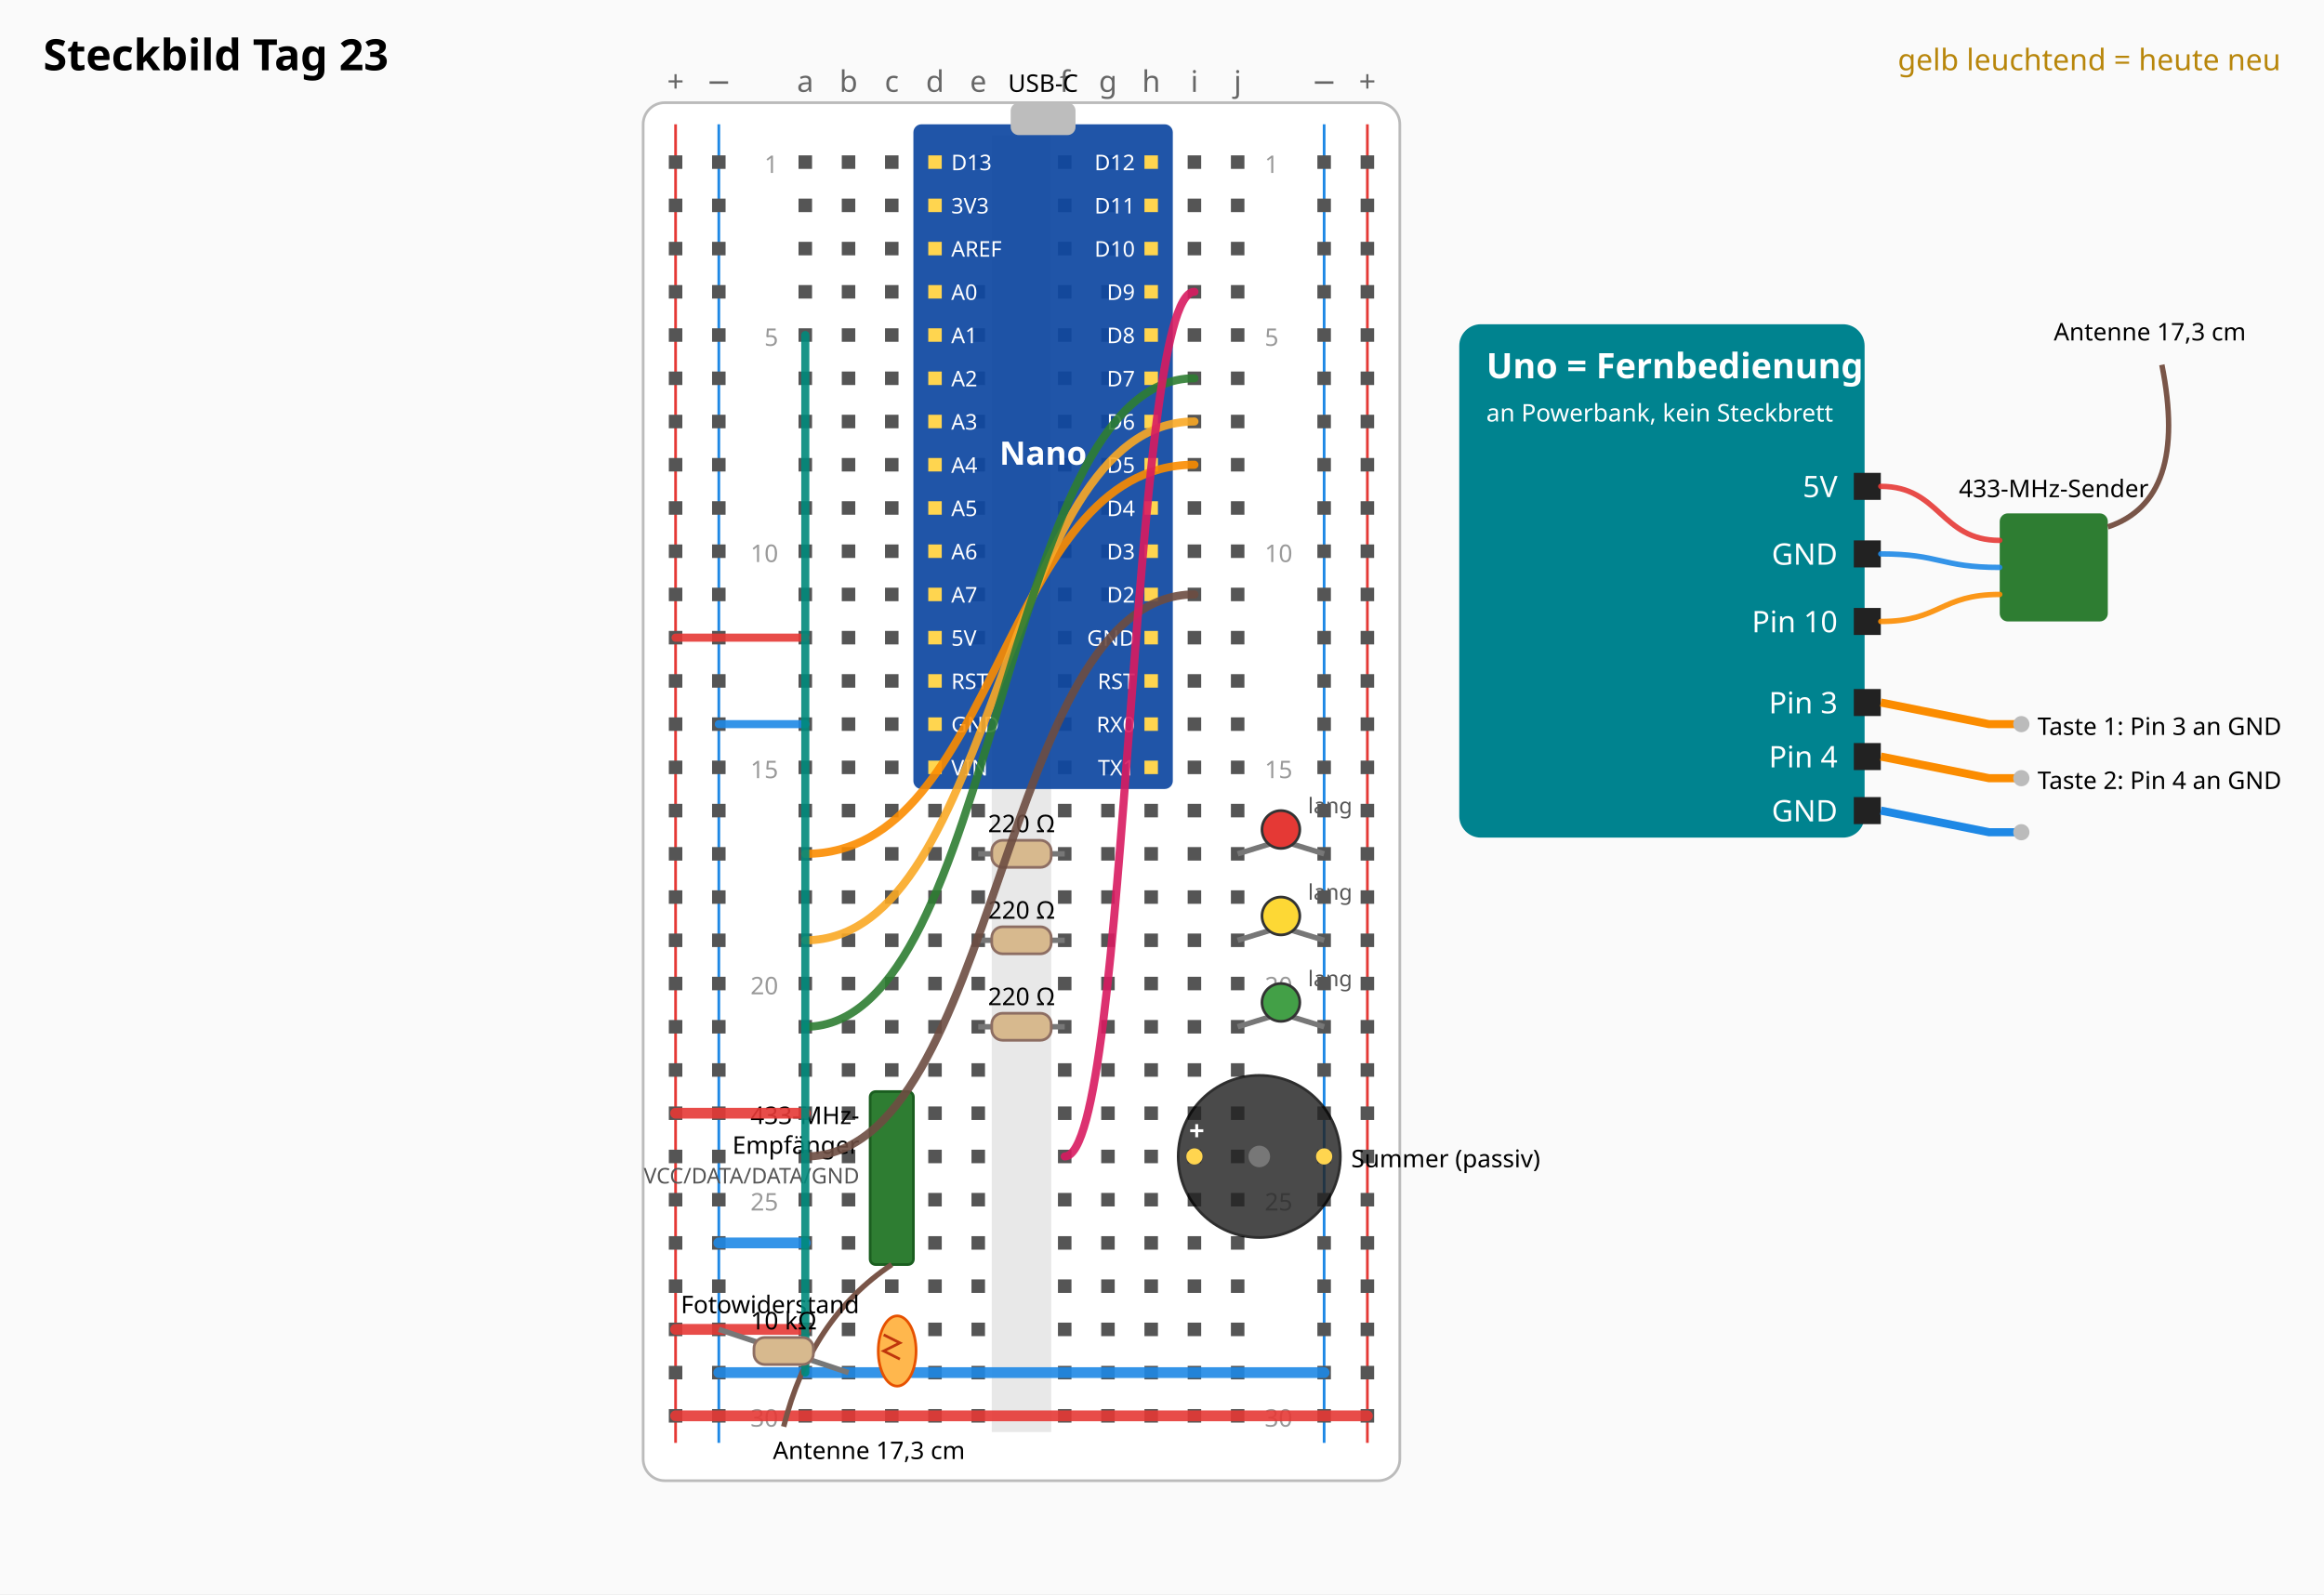
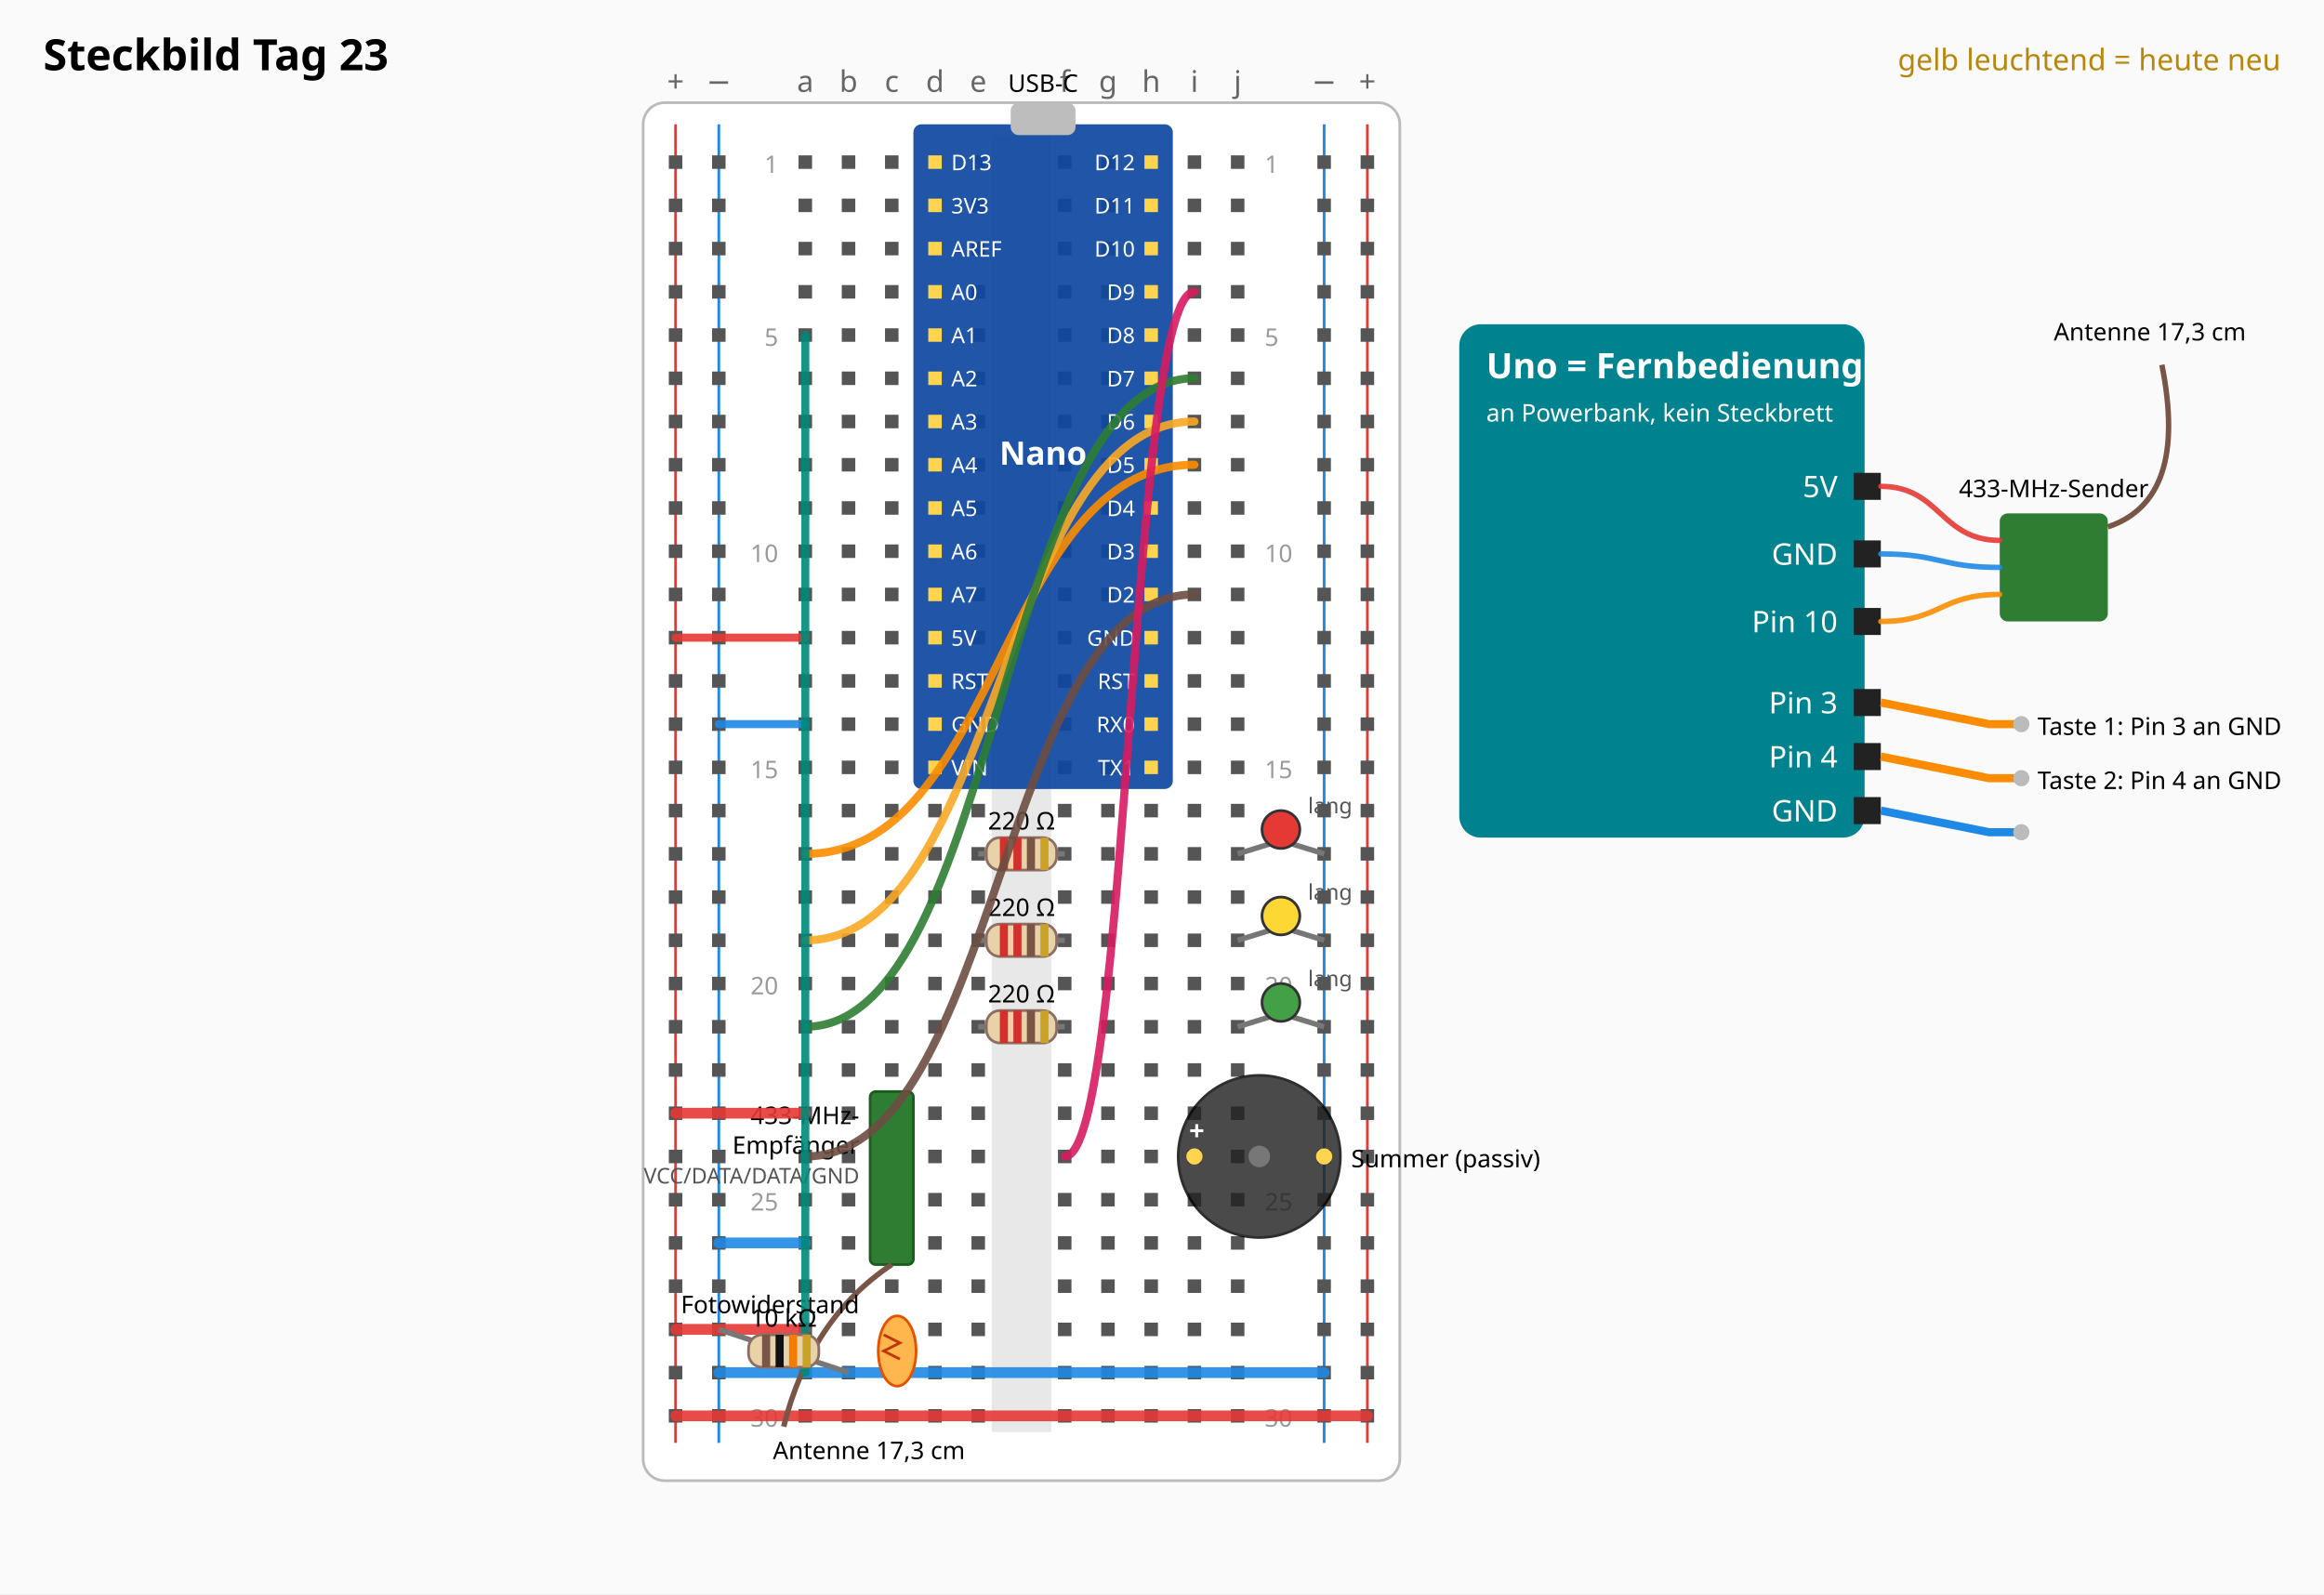
<svg xmlns="http://www.w3.org/2000/svg" viewBox="0 0 860 590" font-family="sans-serif" font-size="11">
  <defs>
    <filter id="glow" filterUnits="userSpaceOnUse" x="0" y="0" width="860" height="590">
      <feDropShadow dx="0" dy="0" stdDeviation="2.5" flood-color="#ffd400" flood-opacity="1" />
    </filter>
  </defs>
  <rect width="860" height="590" fill="#fafafa" />
  <text x="16" y="26" font-size="16" font-weight="bold">Steckbild Tag 23</text>
  <text x="844" y="26" text-anchor="end" fill="#b8860b">gelb leuchtend = heute neu</text>
  <rect x="238" y="38" width="280" height="510" rx="8" fill="#ffffff" stroke="#bbb" />
  <rect x="367" y="50" width="22" height="480" fill="#e8e8e8" />
  <line x1="250" y1="46" x2="250" y2="534" stroke="#e53935" stroke-width="1" />
  <line x1="506" y1="46" x2="506" y2="534" stroke="#e53935" stroke-width="1" />
  <line x1="266" y1="46" x2="266" y2="534" stroke="#1e88e5" stroke-width="1" />
  <line x1="490" y1="46" x2="490" y2="534" stroke="#1e88e5" stroke-width="1" />
  <text x="250" y="34" text-anchor="middle" fill="#666">+</text>
  <rect x="247.5" y="57.5" width="5" height="5" fill="#555" />
  <rect x="247.5" y="73.5" width="5" height="5" fill="#555" />
  <rect x="247.5" y="89.5" width="5" height="5" fill="#555" />
  <rect x="247.5" y="105.5" width="5" height="5" fill="#555" />
  <rect x="247.5" y="121.5" width="5" height="5" fill="#555" />
  <rect x="247.5" y="137.5" width="5" height="5" fill="#555" />
  <rect x="247.5" y="153.5" width="5" height="5" fill="#555" />
  <rect x="247.5" y="169.5" width="5" height="5" fill="#555" />
  <rect x="247.5" y="185.5" width="5" height="5" fill="#555" />
  <rect x="247.5" y="201.5" width="5" height="5" fill="#555" />
  <rect x="247.5" y="217.5" width="5" height="5" fill="#555" />
  <rect x="247.5" y="233.5" width="5" height="5" fill="#555" />
  <rect x="247.5" y="249.5" width="5" height="5" fill="#555" />
  <rect x="247.5" y="265.5" width="5" height="5" fill="#555" />
  <rect x="247.5" y="281.5" width="5" height="5" fill="#555" />
  <rect x="247.5" y="297.5" width="5" height="5" fill="#555" />
  <rect x="247.5" y="313.5" width="5" height="5" fill="#555" />
  <rect x="247.5" y="329.5" width="5" height="5" fill="#555" />
  <rect x="247.5" y="345.5" width="5" height="5" fill="#555" />
  <rect x="247.5" y="361.5" width="5" height="5" fill="#555" />
  <rect x="247.5" y="377.5" width="5" height="5" fill="#555" />
  <rect x="247.5" y="393.5" width="5" height="5" fill="#555" />
  <rect x="247.5" y="409.5" width="5" height="5" fill="#555" />
  <rect x="247.5" y="425.5" width="5" height="5" fill="#555" />
  <rect x="247.5" y="441.5" width="5" height="5" fill="#555" />
  <rect x="247.5" y="457.5" width="5" height="5" fill="#555" />
  <rect x="247.5" y="473.5" width="5" height="5" fill="#555" />
  <rect x="247.5" y="489.5" width="5" height="5" fill="#555" />
  <rect x="247.5" y="505.5" width="5" height="5" fill="#555" />
  <rect x="247.5" y="521.5" width="5" height="5" fill="#555" />
  <text x="266" y="34" text-anchor="middle" fill="#666">−</text>
  <rect x="263.5" y="57.5" width="5" height="5" fill="#555" />
  <rect x="263.5" y="73.5" width="5" height="5" fill="#555" />
  <rect x="263.5" y="89.5" width="5" height="5" fill="#555" />
  <rect x="263.5" y="105.5" width="5" height="5" fill="#555" />
  <rect x="263.5" y="121.5" width="5" height="5" fill="#555" />
  <rect x="263.5" y="137.5" width="5" height="5" fill="#555" />
  <rect x="263.5" y="153.5" width="5" height="5" fill="#555" />
  <rect x="263.5" y="169.5" width="5" height="5" fill="#555" />
  <rect x="263.5" y="185.5" width="5" height="5" fill="#555" />
  <rect x="263.5" y="201.5" width="5" height="5" fill="#555" />
  <rect x="263.5" y="217.5" width="5" height="5" fill="#555" />
  <rect x="263.5" y="233.5" width="5" height="5" fill="#555" />
  <rect x="263.5" y="249.5" width="5" height="5" fill="#555" />
  <rect x="263.5" y="265.5" width="5" height="5" fill="#555" />
  <rect x="263.5" y="281.5" width="5" height="5" fill="#555" />
  <rect x="263.5" y="297.5" width="5" height="5" fill="#555" />
  <rect x="263.5" y="313.5" width="5" height="5" fill="#555" />
  <rect x="263.5" y="329.5" width="5" height="5" fill="#555" />
  <rect x="263.5" y="345.5" width="5" height="5" fill="#555" />
  <rect x="263.5" y="361.5" width="5" height="5" fill="#555" />
  <rect x="263.5" y="377.5" width="5" height="5" fill="#555" />
  <rect x="263.5" y="393.5" width="5" height="5" fill="#555" />
  <rect x="263.5" y="409.5" width="5" height="5" fill="#555" />
  <rect x="263.5" y="425.5" width="5" height="5" fill="#555" />
  <rect x="263.5" y="441.5" width="5" height="5" fill="#555" />
  <rect x="263.5" y="457.5" width="5" height="5" fill="#555" />
  <rect x="263.5" y="473.5" width="5" height="5" fill="#555" />
  <rect x="263.5" y="489.5" width="5" height="5" fill="#555" />
  <rect x="263.5" y="505.5" width="5" height="5" fill="#555" />
  <rect x="263.5" y="521.5" width="5" height="5" fill="#555" />
  <text x="298" y="34" text-anchor="middle" fill="#666">a</text>
  <rect x="295.5" y="57.5" width="5" height="5" fill="#555" />
  <rect x="295.5" y="73.5" width="5" height="5" fill="#555" />
  <rect x="295.5" y="89.5" width="5" height="5" fill="#555" />
  <rect x="295.5" y="105.5" width="5" height="5" fill="#555" />
  <rect x="295.5" y="121.5" width="5" height="5" fill="#555" />
  <rect x="295.5" y="137.5" width="5" height="5" fill="#555" />
  <rect x="295.5" y="153.5" width="5" height="5" fill="#555" />
  <rect x="295.5" y="169.5" width="5" height="5" fill="#555" />
  <rect x="295.5" y="185.5" width="5" height="5" fill="#555" />
  <rect x="295.5" y="201.5" width="5" height="5" fill="#555" />
  <rect x="295.5" y="217.5" width="5" height="5" fill="#555" />
  <rect x="295.5" y="233.5" width="5" height="5" fill="#555" />
  <rect x="295.5" y="249.5" width="5" height="5" fill="#555" />
  <rect x="295.5" y="265.5" width="5" height="5" fill="#555" />
  <rect x="295.5" y="281.5" width="5" height="5" fill="#555" />
  <rect x="295.5" y="297.5" width="5" height="5" fill="#555" />
  <rect x="295.5" y="313.5" width="5" height="5" fill="#555" />
  <rect x="295.5" y="329.5" width="5" height="5" fill="#555" />
  <rect x="295.5" y="345.5" width="5" height="5" fill="#555" />
  <rect x="295.5" y="361.5" width="5" height="5" fill="#555" />
  <rect x="295.5" y="377.5" width="5" height="5" fill="#555" />
  <rect x="295.5" y="393.5" width="5" height="5" fill="#555" />
  <rect x="295.5" y="409.5" width="5" height="5" fill="#555" />
  <rect x="295.5" y="425.5" width="5" height="5" fill="#555" />
  <rect x="295.5" y="441.5" width="5" height="5" fill="#555" />
  <rect x="295.5" y="457.5" width="5" height="5" fill="#555" />
  <rect x="295.5" y="473.5" width="5" height="5" fill="#555" />
  <rect x="295.5" y="489.5" width="5" height="5" fill="#555" />
  <rect x="295.5" y="505.5" width="5" height="5" fill="#555" />
  <rect x="295.5" y="521.5" width="5" height="5" fill="#555" />
  <text x="314" y="34" text-anchor="middle" fill="#666">b</text>
  <rect x="311.5" y="57.5" width="5" height="5" fill="#555" />
  <rect x="311.5" y="73.5" width="5" height="5" fill="#555" />
  <rect x="311.5" y="89.5" width="5" height="5" fill="#555" />
  <rect x="311.5" y="105.5" width="5" height="5" fill="#555" />
  <rect x="311.5" y="121.5" width="5" height="5" fill="#555" />
  <rect x="311.5" y="137.5" width="5" height="5" fill="#555" />
  <rect x="311.5" y="153.5" width="5" height="5" fill="#555" />
  <rect x="311.5" y="169.5" width="5" height="5" fill="#555" />
  <rect x="311.5" y="185.5" width="5" height="5" fill="#555" />
  <rect x="311.5" y="201.5" width="5" height="5" fill="#555" />
  <rect x="311.5" y="217.5" width="5" height="5" fill="#555" />
  <rect x="311.5" y="233.5" width="5" height="5" fill="#555" />
  <rect x="311.5" y="249.5" width="5" height="5" fill="#555" />
  <rect x="311.5" y="265.5" width="5" height="5" fill="#555" />
  <rect x="311.5" y="281.5" width="5" height="5" fill="#555" />
  <rect x="311.5" y="297.5" width="5" height="5" fill="#555" />
  <rect x="311.5" y="313.5" width="5" height="5" fill="#555" />
  <rect x="311.5" y="329.5" width="5" height="5" fill="#555" />
  <rect x="311.5" y="345.5" width="5" height="5" fill="#555" />
  <rect x="311.5" y="361.5" width="5" height="5" fill="#555" />
  <rect x="311.5" y="377.5" width="5" height="5" fill="#555" />
  <rect x="311.5" y="393.5" width="5" height="5" fill="#555" />
  <rect x="311.5" y="409.5" width="5" height="5" fill="#555" />
  <rect x="311.5" y="425.5" width="5" height="5" fill="#555" />
  <rect x="311.5" y="441.5" width="5" height="5" fill="#555" />
  <rect x="311.5" y="457.5" width="5" height="5" fill="#555" />
  <rect x="311.5" y="473.5" width="5" height="5" fill="#555" />
  <rect x="311.5" y="489.5" width="5" height="5" fill="#555" />
  <rect x="311.5" y="505.5" width="5" height="5" fill="#555" />
  <rect x="311.5" y="521.5" width="5" height="5" fill="#555" />
  <text x="330" y="34" text-anchor="middle" fill="#666">c</text>
  <rect x="327.5" y="57.5" width="5" height="5" fill="#555" />
  <rect x="327.5" y="73.5" width="5" height="5" fill="#555" />
  <rect x="327.5" y="89.5" width="5" height="5" fill="#555" />
  <rect x="327.5" y="105.5" width="5" height="5" fill="#555" />
  <rect x="327.5" y="121.5" width="5" height="5" fill="#555" />
  <rect x="327.5" y="137.5" width="5" height="5" fill="#555" />
  <rect x="327.5" y="153.5" width="5" height="5" fill="#555" />
  <rect x="327.5" y="169.5" width="5" height="5" fill="#555" />
  <rect x="327.5" y="185.5" width="5" height="5" fill="#555" />
  <rect x="327.5" y="201.5" width="5" height="5" fill="#555" />
  <rect x="327.5" y="217.5" width="5" height="5" fill="#555" />
  <rect x="327.5" y="233.5" width="5" height="5" fill="#555" />
  <rect x="327.5" y="249.5" width="5" height="5" fill="#555" />
  <rect x="327.5" y="265.5" width="5" height="5" fill="#555" />
  <rect x="327.5" y="281.5" width="5" height="5" fill="#555" />
  <rect x="327.5" y="297.5" width="5" height="5" fill="#555" />
  <rect x="327.5" y="313.5" width="5" height="5" fill="#555" />
  <rect x="327.5" y="329.5" width="5" height="5" fill="#555" />
  <rect x="327.5" y="345.5" width="5" height="5" fill="#555" />
  <rect x="327.5" y="361.5" width="5" height="5" fill="#555" />
  <rect x="327.5" y="377.5" width="5" height="5" fill="#555" />
  <rect x="327.5" y="393.5" width="5" height="5" fill="#555" />
  <rect x="327.5" y="409.5" width="5" height="5" fill="#555" />
  <rect x="327.5" y="425.5" width="5" height="5" fill="#555" />
  <rect x="327.5" y="441.5" width="5" height="5" fill="#555" />
  <rect x="327.5" y="457.5" width="5" height="5" fill="#555" />
  <rect x="327.5" y="473.5" width="5" height="5" fill="#555" />
  <rect x="327.5" y="489.5" width="5" height="5" fill="#555" />
  <rect x="327.5" y="505.5" width="5" height="5" fill="#555" />
  <rect x="327.5" y="521.5" width="5" height="5" fill="#555" />
  <text x="346" y="34" text-anchor="middle" fill="#666">d</text>
  <rect x="343.5" y="57.5" width="5" height="5" fill="#555" />
  <rect x="343.5" y="73.5" width="5" height="5" fill="#555" />
  <rect x="343.5" y="89.5" width="5" height="5" fill="#555" />
  <rect x="343.5" y="105.5" width="5" height="5" fill="#555" />
  <rect x="343.5" y="121.5" width="5" height="5" fill="#555" />
  <rect x="343.5" y="137.5" width="5" height="5" fill="#555" />
  <rect x="343.5" y="153.5" width="5" height="5" fill="#555" />
  <rect x="343.5" y="169.5" width="5" height="5" fill="#555" />
  <rect x="343.5" y="185.5" width="5" height="5" fill="#555" />
  <rect x="343.5" y="201.5" width="5" height="5" fill="#555" />
  <rect x="343.5" y="217.5" width="5" height="5" fill="#555" />
  <rect x="343.5" y="233.5" width="5" height="5" fill="#555" />
  <rect x="343.5" y="249.5" width="5" height="5" fill="#555" />
  <rect x="343.5" y="265.5" width="5" height="5" fill="#555" />
  <rect x="343.5" y="281.5" width="5" height="5" fill="#555" />
  <rect x="343.5" y="297.5" width="5" height="5" fill="#555" />
  <rect x="343.5" y="313.5" width="5" height="5" fill="#555" />
  <rect x="343.5" y="329.5" width="5" height="5" fill="#555" />
  <rect x="343.5" y="345.5" width="5" height="5" fill="#555" />
  <rect x="343.5" y="361.5" width="5" height="5" fill="#555" />
  <rect x="343.5" y="377.5" width="5" height="5" fill="#555" />
  <rect x="343.5" y="393.5" width="5" height="5" fill="#555" />
  <rect x="343.5" y="409.5" width="5" height="5" fill="#555" />
  <rect x="343.5" y="425.5" width="5" height="5" fill="#555" />
  <rect x="343.5" y="441.5" width="5" height="5" fill="#555" />
  <rect x="343.5" y="457.5" width="5" height="5" fill="#555" />
  <rect x="343.5" y="473.5" width="5" height="5" fill="#555" />
  <rect x="343.5" y="489.5" width="5" height="5" fill="#555" />
  <rect x="343.5" y="505.5" width="5" height="5" fill="#555" />
  <rect x="343.5" y="521.5" width="5" height="5" fill="#555" />
  <text x="362" y="34" text-anchor="middle" fill="#666">e</text>
  <rect x="359.5" y="57.5" width="5" height="5" fill="#555" />
  <rect x="359.5" y="73.5" width="5" height="5" fill="#555" />
  <rect x="359.5" y="89.5" width="5" height="5" fill="#555" />
  <rect x="359.5" y="105.5" width="5" height="5" fill="#555" />
  <rect x="359.5" y="121.5" width="5" height="5" fill="#555" />
  <rect x="359.5" y="137.5" width="5" height="5" fill="#555" />
  <rect x="359.5" y="153.5" width="5" height="5" fill="#555" />
  <rect x="359.5" y="169.5" width="5" height="5" fill="#555" />
  <rect x="359.5" y="185.5" width="5" height="5" fill="#555" />
  <rect x="359.5" y="201.5" width="5" height="5" fill="#555" />
  <rect x="359.5" y="217.5" width="5" height="5" fill="#555" />
  <rect x="359.5" y="233.5" width="5" height="5" fill="#555" />
  <rect x="359.5" y="249.5" width="5" height="5" fill="#555" />
  <rect x="359.5" y="265.5" width="5" height="5" fill="#555" />
  <rect x="359.5" y="281.5" width="5" height="5" fill="#555" />
  <rect x="359.5" y="297.5" width="5" height="5" fill="#555" />
  <rect x="359.5" y="313.5" width="5" height="5" fill="#555" />
  <rect x="359.5" y="329.5" width="5" height="5" fill="#555" />
  <rect x="359.5" y="345.5" width="5" height="5" fill="#555" />
  <rect x="359.5" y="361.5" width="5" height="5" fill="#555" />
  <rect x="359.5" y="377.5" width="5" height="5" fill="#555" />
  <rect x="359.5" y="393.5" width="5" height="5" fill="#555" />
  <rect x="359.5" y="409.5" width="5" height="5" fill="#555" />
  <rect x="359.5" y="425.5" width="5" height="5" fill="#555" />
  <rect x="359.5" y="441.5" width="5" height="5" fill="#555" />
  <rect x="359.5" y="457.5" width="5" height="5" fill="#555" />
  <rect x="359.5" y="473.5" width="5" height="5" fill="#555" />
  <rect x="359.5" y="489.5" width="5" height="5" fill="#555" />
  <rect x="359.5" y="505.5" width="5" height="5" fill="#555" />
  <rect x="359.5" y="521.5" width="5" height="5" fill="#555" />
  <text x="394" y="34" text-anchor="middle" fill="#666">f</text>
  <rect x="391.5" y="57.5" width="5" height="5" fill="#555" />
  <rect x="391.5" y="73.5" width="5" height="5" fill="#555" />
  <rect x="391.5" y="89.5" width="5" height="5" fill="#555" />
  <rect x="391.5" y="105.5" width="5" height="5" fill="#555" />
  <rect x="391.5" y="121.5" width="5" height="5" fill="#555" />
  <rect x="391.5" y="137.5" width="5" height="5" fill="#555" />
  <rect x="391.5" y="153.5" width="5" height="5" fill="#555" />
  <rect x="391.5" y="169.5" width="5" height="5" fill="#555" />
  <rect x="391.5" y="185.5" width="5" height="5" fill="#555" />
  <rect x="391.5" y="201.5" width="5" height="5" fill="#555" />
  <rect x="391.5" y="217.5" width="5" height="5" fill="#555" />
  <rect x="391.5" y="233.5" width="5" height="5" fill="#555" />
  <rect x="391.5" y="249.5" width="5" height="5" fill="#555" />
  <rect x="391.5" y="265.5" width="5" height="5" fill="#555" />
  <rect x="391.5" y="281.5" width="5" height="5" fill="#555" />
  <rect x="391.5" y="297.5" width="5" height="5" fill="#555" />
  <rect x="391.5" y="313.5" width="5" height="5" fill="#555" />
  <rect x="391.5" y="329.5" width="5" height="5" fill="#555" />
  <rect x="391.5" y="345.5" width="5" height="5" fill="#555" />
  <rect x="391.5" y="361.5" width="5" height="5" fill="#555" />
  <rect x="391.5" y="377.5" width="5" height="5" fill="#555" />
  <rect x="391.5" y="393.5" width="5" height="5" fill="#555" />
  <rect x="391.5" y="409.5" width="5" height="5" fill="#555" />
  <rect x="391.5" y="425.5" width="5" height="5" fill="#555" />
  <rect x="391.5" y="441.5" width="5" height="5" fill="#555" />
  <rect x="391.5" y="457.5" width="5" height="5" fill="#555" />
  <rect x="391.5" y="473.5" width="5" height="5" fill="#555" />
  <rect x="391.5" y="489.5" width="5" height="5" fill="#555" />
  <rect x="391.5" y="505.5" width="5" height="5" fill="#555" />
  <rect x="391.5" y="521.5" width="5" height="5" fill="#555" />
  <text x="410" y="34" text-anchor="middle" fill="#666">g</text>
  <rect x="407.5" y="57.5" width="5" height="5" fill="#555" />
  <rect x="407.5" y="73.5" width="5" height="5" fill="#555" />
  <rect x="407.5" y="89.5" width="5" height="5" fill="#555" />
  <rect x="407.5" y="105.5" width="5" height="5" fill="#555" />
  <rect x="407.5" y="121.5" width="5" height="5" fill="#555" />
  <rect x="407.5" y="137.5" width="5" height="5" fill="#555" />
  <rect x="407.5" y="153.5" width="5" height="5" fill="#555" />
  <rect x="407.5" y="169.5" width="5" height="5" fill="#555" />
  <rect x="407.5" y="185.5" width="5" height="5" fill="#555" />
  <rect x="407.5" y="201.5" width="5" height="5" fill="#555" />
  <rect x="407.5" y="217.5" width="5" height="5" fill="#555" />
  <rect x="407.5" y="233.5" width="5" height="5" fill="#555" />
  <rect x="407.5" y="249.5" width="5" height="5" fill="#555" />
  <rect x="407.5" y="265.5" width="5" height="5" fill="#555" />
  <rect x="407.5" y="281.5" width="5" height="5" fill="#555" />
  <rect x="407.5" y="297.5" width="5" height="5" fill="#555" />
  <rect x="407.5" y="313.5" width="5" height="5" fill="#555" />
  <rect x="407.5" y="329.5" width="5" height="5" fill="#555" />
  <rect x="407.5" y="345.5" width="5" height="5" fill="#555" />
  <rect x="407.5" y="361.5" width="5" height="5" fill="#555" />
  <rect x="407.5" y="377.5" width="5" height="5" fill="#555" />
  <rect x="407.5" y="393.5" width="5" height="5" fill="#555" />
  <rect x="407.5" y="409.5" width="5" height="5" fill="#555" />
  <rect x="407.5" y="425.5" width="5" height="5" fill="#555" />
  <rect x="407.5" y="441.5" width="5" height="5" fill="#555" />
  <rect x="407.5" y="457.5" width="5" height="5" fill="#555" />
  <rect x="407.5" y="473.5" width="5" height="5" fill="#555" />
  <rect x="407.5" y="489.5" width="5" height="5" fill="#555" />
  <rect x="407.5" y="505.5" width="5" height="5" fill="#555" />
  <rect x="407.5" y="521.5" width="5" height="5" fill="#555" />
  <text x="426" y="34" text-anchor="middle" fill="#666">h</text>
  <rect x="423.5" y="57.5" width="5" height="5" fill="#555" />
  <rect x="423.5" y="73.5" width="5" height="5" fill="#555" />
  <rect x="423.5" y="89.5" width="5" height="5" fill="#555" />
  <rect x="423.5" y="105.5" width="5" height="5" fill="#555" />
  <rect x="423.5" y="121.5" width="5" height="5" fill="#555" />
  <rect x="423.5" y="137.5" width="5" height="5" fill="#555" />
  <rect x="423.5" y="153.5" width="5" height="5" fill="#555" />
  <rect x="423.5" y="169.5" width="5" height="5" fill="#555" />
  <rect x="423.5" y="185.5" width="5" height="5" fill="#555" />
  <rect x="423.5" y="201.5" width="5" height="5" fill="#555" />
  <rect x="423.5" y="217.5" width="5" height="5" fill="#555" />
  <rect x="423.5" y="233.5" width="5" height="5" fill="#555" />
  <rect x="423.5" y="249.5" width="5" height="5" fill="#555" />
  <rect x="423.5" y="265.5" width="5" height="5" fill="#555" />
  <rect x="423.5" y="281.5" width="5" height="5" fill="#555" />
  <rect x="423.5" y="297.5" width="5" height="5" fill="#555" />
  <rect x="423.5" y="313.5" width="5" height="5" fill="#555" />
  <rect x="423.5" y="329.5" width="5" height="5" fill="#555" />
  <rect x="423.5" y="345.5" width="5" height="5" fill="#555" />
  <rect x="423.5" y="361.5" width="5" height="5" fill="#555" />
  <rect x="423.5" y="377.5" width="5" height="5" fill="#555" />
  <rect x="423.5" y="393.5" width="5" height="5" fill="#555" />
  <rect x="423.5" y="409.5" width="5" height="5" fill="#555" />
  <rect x="423.5" y="425.5" width="5" height="5" fill="#555" />
  <rect x="423.5" y="441.5" width="5" height="5" fill="#555" />
  <rect x="423.5" y="457.5" width="5" height="5" fill="#555" />
  <rect x="423.5" y="473.5" width="5" height="5" fill="#555" />
  <rect x="423.5" y="489.5" width="5" height="5" fill="#555" />
  <rect x="423.5" y="505.5" width="5" height="5" fill="#555" />
  <rect x="423.5" y="521.5" width="5" height="5" fill="#555" />
  <text x="442" y="34" text-anchor="middle" fill="#666">i</text>
  <rect x="439.5" y="57.5" width="5" height="5" fill="#555" />
  <rect x="439.5" y="73.5" width="5" height="5" fill="#555" />
  <rect x="439.5" y="89.5" width="5" height="5" fill="#555" />
  <rect x="439.5" y="105.5" width="5" height="5" fill="#555" />
  <rect x="439.5" y="121.5" width="5" height="5" fill="#555" />
  <rect x="439.5" y="137.5" width="5" height="5" fill="#555" />
  <rect x="439.5" y="153.5" width="5" height="5" fill="#555" />
  <rect x="439.5" y="169.5" width="5" height="5" fill="#555" />
  <rect x="439.5" y="185.5" width="5" height="5" fill="#555" />
  <rect x="439.5" y="201.5" width="5" height="5" fill="#555" />
  <rect x="439.5" y="217.5" width="5" height="5" fill="#555" />
  <rect x="439.5" y="233.5" width="5" height="5" fill="#555" />
  <rect x="439.5" y="249.5" width="5" height="5" fill="#555" />
  <rect x="439.5" y="265.5" width="5" height="5" fill="#555" />
  <rect x="439.5" y="281.5" width="5" height="5" fill="#555" />
  <rect x="439.5" y="297.5" width="5" height="5" fill="#555" />
  <rect x="439.5" y="313.5" width="5" height="5" fill="#555" />
  <rect x="439.5" y="329.5" width="5" height="5" fill="#555" />
  <rect x="439.5" y="345.5" width="5" height="5" fill="#555" />
  <rect x="439.5" y="361.5" width="5" height="5" fill="#555" />
  <rect x="439.5" y="377.5" width="5" height="5" fill="#555" />
  <rect x="439.5" y="393.5" width="5" height="5" fill="#555" />
  <rect x="439.5" y="409.5" width="5" height="5" fill="#555" />
  <rect x="439.5" y="425.5" width="5" height="5" fill="#555" />
  <rect x="439.5" y="441.5" width="5" height="5" fill="#555" />
  <rect x="439.5" y="457.5" width="5" height="5" fill="#555" />
  <rect x="439.5" y="473.5" width="5" height="5" fill="#555" />
  <rect x="439.5" y="489.5" width="5" height="5" fill="#555" />
  <rect x="439.5" y="505.5" width="5" height="5" fill="#555" />
  <rect x="439.5" y="521.5" width="5" height="5" fill="#555" />
  <text x="458" y="34" text-anchor="middle" fill="#666">j</text>
  <rect x="455.5" y="57.5" width="5" height="5" fill="#555" />
  <rect x="455.5" y="73.5" width="5" height="5" fill="#555" />
  <rect x="455.5" y="89.5" width="5" height="5" fill="#555" />
  <rect x="455.5" y="105.5" width="5" height="5" fill="#555" />
  <rect x="455.5" y="121.5" width="5" height="5" fill="#555" />
  <rect x="455.5" y="137.5" width="5" height="5" fill="#555" />
  <rect x="455.5" y="153.5" width="5" height="5" fill="#555" />
  <rect x="455.5" y="169.5" width="5" height="5" fill="#555" />
  <rect x="455.5" y="185.5" width="5" height="5" fill="#555" />
  <rect x="455.5" y="201.5" width="5" height="5" fill="#555" />
  <rect x="455.5" y="217.5" width="5" height="5" fill="#555" />
  <rect x="455.5" y="233.5" width="5" height="5" fill="#555" />
  <rect x="455.5" y="249.5" width="5" height="5" fill="#555" />
  <rect x="455.5" y="265.5" width="5" height="5" fill="#555" />
  <rect x="455.5" y="281.5" width="5" height="5" fill="#555" />
  <rect x="455.5" y="297.5" width="5" height="5" fill="#555" />
  <rect x="455.5" y="313.5" width="5" height="5" fill="#555" />
  <rect x="455.5" y="329.5" width="5" height="5" fill="#555" />
  <rect x="455.5" y="345.5" width="5" height="5" fill="#555" />
  <rect x="455.5" y="361.5" width="5" height="5" fill="#555" />
  <rect x="455.5" y="377.5" width="5" height="5" fill="#555" />
  <rect x="455.5" y="393.5" width="5" height="5" fill="#555" />
  <rect x="455.5" y="409.5" width="5" height="5" fill="#555" />
  <rect x="455.5" y="425.5" width="5" height="5" fill="#555" />
  <rect x="455.5" y="441.5" width="5" height="5" fill="#555" />
  <rect x="455.5" y="457.5" width="5" height="5" fill="#555" />
  <rect x="455.5" y="473.5" width="5" height="5" fill="#555" />
  <rect x="455.5" y="489.5" width="5" height="5" fill="#555" />
  <rect x="455.5" y="505.5" width="5" height="5" fill="#555" />
  <rect x="455.5" y="521.5" width="5" height="5" fill="#555" />
  <text x="490" y="34" text-anchor="middle" fill="#666">−</text>
  <rect x="487.5" y="57.5" width="5" height="5" fill="#555" />
  <rect x="487.5" y="73.5" width="5" height="5" fill="#555" />
  <rect x="487.5" y="89.5" width="5" height="5" fill="#555" />
  <rect x="487.5" y="105.5" width="5" height="5" fill="#555" />
  <rect x="487.5" y="121.5" width="5" height="5" fill="#555" />
  <rect x="487.5" y="137.5" width="5" height="5" fill="#555" />
  <rect x="487.5" y="153.5" width="5" height="5" fill="#555" />
  <rect x="487.5" y="169.5" width="5" height="5" fill="#555" />
  <rect x="487.5" y="185.5" width="5" height="5" fill="#555" />
  <rect x="487.5" y="201.5" width="5" height="5" fill="#555" />
  <rect x="487.5" y="217.5" width="5" height="5" fill="#555" />
  <rect x="487.5" y="233.5" width="5" height="5" fill="#555" />
  <rect x="487.5" y="249.5" width="5" height="5" fill="#555" />
  <rect x="487.5" y="265.5" width="5" height="5" fill="#555" />
  <rect x="487.5" y="281.5" width="5" height="5" fill="#555" />
  <rect x="487.5" y="297.5" width="5" height="5" fill="#555" />
  <rect x="487.5" y="313.5" width="5" height="5" fill="#555" />
  <rect x="487.5" y="329.5" width="5" height="5" fill="#555" />
  <rect x="487.5" y="345.5" width="5" height="5" fill="#555" />
  <rect x="487.5" y="361.5" width="5" height="5" fill="#555" />
  <rect x="487.5" y="377.5" width="5" height="5" fill="#555" />
  <rect x="487.5" y="393.5" width="5" height="5" fill="#555" />
  <rect x="487.5" y="409.5" width="5" height="5" fill="#555" />
  <rect x="487.5" y="425.5" width="5" height="5" fill="#555" />
  <rect x="487.5" y="441.5" width="5" height="5" fill="#555" />
  <rect x="487.5" y="457.5" width="5" height="5" fill="#555" />
  <rect x="487.5" y="473.5" width="5" height="5" fill="#555" />
  <rect x="487.5" y="489.5" width="5" height="5" fill="#555" />
  <rect x="487.5" y="505.5" width="5" height="5" fill="#555" />
  <rect x="487.5" y="521.5" width="5" height="5" fill="#555" />
  <text x="506" y="34" text-anchor="middle" fill="#666">+</text>
  <rect x="503.5" y="57.5" width="5" height="5" fill="#555" />
  <rect x="503.5" y="73.5" width="5" height="5" fill="#555" />
  <rect x="503.5" y="89.5" width="5" height="5" fill="#555" />
  <rect x="503.5" y="105.5" width="5" height="5" fill="#555" />
  <rect x="503.5" y="121.5" width="5" height="5" fill="#555" />
  <rect x="503.5" y="137.5" width="5" height="5" fill="#555" />
  <rect x="503.5" y="153.5" width="5" height="5" fill="#555" />
  <rect x="503.5" y="169.5" width="5" height="5" fill="#555" />
  <rect x="503.5" y="185.5" width="5" height="5" fill="#555" />
  <rect x="503.5" y="201.5" width="5" height="5" fill="#555" />
  <rect x="503.5" y="217.5" width="5" height="5" fill="#555" />
  <rect x="503.5" y="233.5" width="5" height="5" fill="#555" />
  <rect x="503.5" y="249.5" width="5" height="5" fill="#555" />
  <rect x="503.5" y="265.5" width="5" height="5" fill="#555" />
  <rect x="503.5" y="281.5" width="5" height="5" fill="#555" />
  <rect x="503.5" y="297.5" width="5" height="5" fill="#555" />
  <rect x="503.5" y="313.5" width="5" height="5" fill="#555" />
  <rect x="503.5" y="329.5" width="5" height="5" fill="#555" />
  <rect x="503.5" y="345.5" width="5" height="5" fill="#555" />
  <rect x="503.5" y="361.5" width="5" height="5" fill="#555" />
  <rect x="503.5" y="377.5" width="5" height="5" fill="#555" />
  <rect x="503.5" y="393.5" width="5" height="5" fill="#555" />
  <rect x="503.5" y="409.5" width="5" height="5" fill="#555" />
  <rect x="503.5" y="425.5" width="5" height="5" fill="#555" />
  <rect x="503.5" y="441.5" width="5" height="5" fill="#555" />
  <rect x="503.5" y="457.5" width="5" height="5" fill="#555" />
  <rect x="503.5" y="473.5" width="5" height="5" fill="#555" />
  <rect x="503.5" y="489.5" width="5" height="5" fill="#555" />
  <rect x="503.5" y="505.5" width="5" height="5" fill="#555" />
  <rect x="503.5" y="521.5" width="5" height="5" fill="#555" />
  <text x="288" y="64" text-anchor="end" fill="#999" font-size="9">1</text>
  <text x="468" y="64" fill="#999" font-size="9">1</text>
  <text x="288" y="128" text-anchor="end" fill="#999" font-size="9">5</text>
  <text x="468" y="128" fill="#999" font-size="9">5</text>
  <text x="288" y="208" text-anchor="end" fill="#999" font-size="9">10</text>
  <text x="468" y="208" fill="#999" font-size="9">10</text>
  <text x="288" y="288" text-anchor="end" fill="#999" font-size="9">15</text>
  <text x="468" y="288" fill="#999" font-size="9">15</text>
  <text x="288" y="368" text-anchor="end" fill="#999" font-size="9">20</text>
  <text x="468" y="368" fill="#999" font-size="9">20</text>
  <text x="288" y="448" text-anchor="end" fill="#999" font-size="9">25</text>
  <text x="468" y="448" fill="#999" font-size="9">25</text>
  <text x="288" y="528" text-anchor="end" fill="#999" font-size="9">30</text>
  <text x="468" y="528" fill="#999" font-size="9">30</text>
  <rect x="338" y="46" width="96" height="246" rx="3" fill="#0d47a1" opacity="0.92" />
  <rect x="374.0" y="38" width="24" height="12" rx="3" fill="#bdbdbd" />
  <text x="386.0" y="172.0" text-anchor="middle" fill="#fff" font-size="12" font-weight="bold">Nano</text>
  <text x="386.0" y="34" text-anchor="middle" font-size="9">USB-C</text>
  <text x="352" y="63" fill="#fff" font-size="8">D13</text>
  <text x="420" y="63" fill="#fff" font-size="8" text-anchor="end">D12</text>
  <rect x="343.5" y="57.5" width="5" height="5" fill="#ffd54f" />
  <rect x="423.5" y="57.5" width="5" height="5" fill="#ffd54f" />
  <text x="352" y="79" fill="#fff" font-size="8">3V3</text>
  <text x="420" y="79" fill="#fff" font-size="8" text-anchor="end">D11</text>
  <rect x="343.5" y="73.5" width="5" height="5" fill="#ffd54f" />
  <rect x="423.5" y="73.5" width="5" height="5" fill="#ffd54f" />
  <text x="352" y="95" fill="#fff" font-size="8">AREF</text>
  <text x="420" y="95" fill="#fff" font-size="8" text-anchor="end">D10</text>
  <rect x="343.5" y="89.5" width="5" height="5" fill="#ffd54f" />
  <rect x="423.5" y="89.5" width="5" height="5" fill="#ffd54f" />
  <text x="352" y="111" fill="#fff" font-size="8">A0</text>
  <text x="420" y="111" fill="#fff" font-size="8" text-anchor="end">D9</text>
  <rect x="343.5" y="105.5" width="5" height="5" fill="#ffd54f" />
  <rect x="423.5" y="105.5" width="5" height="5" fill="#ffd54f" />
  <text x="352" y="127" fill="#fff" font-size="8">A1</text>
  <text x="420" y="127" fill="#fff" font-size="8" text-anchor="end">D8</text>
  <rect x="343.5" y="121.5" width="5" height="5" fill="#ffd54f" />
  <rect x="423.5" y="121.5" width="5" height="5" fill="#ffd54f" />
  <text x="352" y="143" fill="#fff" font-size="8">A2</text>
  <text x="420" y="143" fill="#fff" font-size="8" text-anchor="end">D7</text>
  <rect x="343.5" y="137.5" width="5" height="5" fill="#ffd54f" />
  <rect x="423.5" y="137.5" width="5" height="5" fill="#ffd54f" />
  <text x="352" y="159" fill="#fff" font-size="8">A3</text>
  <text x="420" y="159" fill="#fff" font-size="8" text-anchor="end">D6</text>
  <rect x="343.5" y="153.5" width="5" height="5" fill="#ffd54f" />
  <rect x="423.5" y="153.5" width="5" height="5" fill="#ffd54f" />
  <text x="352" y="175" fill="#fff" font-size="8">A4</text>
  <text x="420" y="175" fill="#fff" font-size="8" text-anchor="end">D5</text>
  <rect x="343.5" y="169.5" width="5" height="5" fill="#ffd54f" />
  <rect x="423.5" y="169.5" width="5" height="5" fill="#ffd54f" />
  <text x="352" y="191" fill="#fff" font-size="8">A5</text>
  <text x="420" y="191" fill="#fff" font-size="8" text-anchor="end">D4</text>
  <rect x="343.5" y="185.5" width="5" height="5" fill="#ffd54f" />
  <rect x="423.5" y="185.5" width="5" height="5" fill="#ffd54f" />
  <text x="352" y="207" fill="#fff" font-size="8">A6</text>
  <text x="420" y="207" fill="#fff" font-size="8" text-anchor="end">D3</text>
  <rect x="343.5" y="201.5" width="5" height="5" fill="#ffd54f" />
  <rect x="423.5" y="201.5" width="5" height="5" fill="#ffd54f" />
  <text x="352" y="223" fill="#fff" font-size="8">A7</text>
  <text x="420" y="223" fill="#fff" font-size="8" text-anchor="end">D2</text>
  <rect x="343.5" y="217.5" width="5" height="5" fill="#ffd54f" />
  <rect x="423.5" y="217.5" width="5" height="5" fill="#ffd54f" />
  <text x="352" y="239" fill="#fff" font-size="8">5V</text>
  <text x="420" y="239" fill="#fff" font-size="8" text-anchor="end">GND</text>
  <rect x="343.5" y="233.5" width="5" height="5" fill="#ffd54f" />
  <rect x="423.5" y="233.5" width="5" height="5" fill="#ffd54f" />
  <text x="352" y="255" fill="#fff" font-size="8">RST</text>
  <text x="420" y="255" fill="#fff" font-size="8" text-anchor="end">RST</text>
  <rect x="343.5" y="249.5" width="5" height="5" fill="#ffd54f" />
  <rect x="423.5" y="249.5" width="5" height="5" fill="#ffd54f" />
  <text x="352" y="271" fill="#fff" font-size="8">GND</text>
  <text x="420" y="271" fill="#fff" font-size="8" text-anchor="end">RX0</text>
  <rect x="343.5" y="265.5" width="5" height="5" fill="#ffd54f" />
  <rect x="423.5" y="265.5" width="5" height="5" fill="#ffd54f" />
  <text x="352" y="287" fill="#fff" font-size="8">VIN</text>
  <text x="420" y="287" fill="#fff" font-size="8" text-anchor="end">TX1</text>
  <rect x="343.5" y="281.5" width="5" height="5" fill="#ffd54f" />
  <rect x="423.5" y="281.5" width="5" height="5" fill="#ffd54f" />
  <path d="M298,236 C274.0,236 274.0,236 250,236" fill="none" stroke="#e53935" stroke-width="3" stroke-linecap="round" opacity="0.9" />
  <path d="M298,268 C282.0,268 282.0,268 266,268" fill="none" stroke="#1e88e5" stroke-width="3" stroke-linecap="round" opacity="0.9" />
  <path d="M250,524 C378.0,524 378.0,524 506,524" fill="none" stroke="#e53935" stroke-width="4" stroke-linecap="round" opacity="0.9" />
  <path d="M266,508 C378.0,508 378.0,508 490,508" fill="none" stroke="#1e88e5" stroke-width="4" stroke-linecap="round" opacity="0.9" />
  <line x1="362" y1="316" x2="394" y2="316" stroke="#777" stroke-width="2" />
-   <rect x="367.0" y="311.0" width="22" height="10" rx="4" fill="#d7b98e" stroke="#8d6e63" />
-   <text x="378.0" y="308.0" text-anchor="middle" font-size="9">220 Ω</text>
+   <rect x="365.0" y="310.0" width="26" height="12" rx="5" fill="#e8d3a8" stroke="#8d6e63" />
+   <rect x="370.0" y="310.0" width="3" height="12" fill="#d32f2f" />
+   <rect x="375.0" y="310.0" width="3" height="12" fill="#d32f2f" />
+   <rect x="380.0" y="310.0" width="3" height="12" fill="#795548" />
+   <rect x="385.0" y="310.0" width="3" height="12" fill="#c9a227" />
+   <text x="378.0" y="307.0" text-anchor="middle" font-size="9">220 Ω</text>
  <line x1="458" y1="316" x2="471.0" y2="312" stroke="#777" stroke-width="2" />
  <line x1="490" y1="316" x2="477.0" y2="312" stroke="#777" stroke-width="2" />
  <circle cx="474.0" cy="307" r="7" fill="#e53935" stroke="#333" />
  <text x="484.0" y="301" font-size="8" fill="#555">lang</text>
  <path d="M442,172 C370.0,172 370.0,316 298,316" fill="none" stroke="#fb8c00" stroke-width="3" stroke-linecap="round" opacity="0.9" />
  <line x1="362" y1="348" x2="394" y2="348" stroke="#777" stroke-width="2" />
-   <rect x="367.0" y="343.0" width="22" height="10" rx="4" fill="#d7b98e" stroke="#8d6e63" />
-   <text x="378.0" y="340.0" text-anchor="middle" font-size="9">220 Ω</text>
+   <rect x="365.0" y="342.0" width="26" height="12" rx="5" fill="#e8d3a8" stroke="#8d6e63" />
+   <rect x="370.0" y="342.0" width="3" height="12" fill="#d32f2f" />
+   <rect x="375.0" y="342.0" width="3" height="12" fill="#d32f2f" />
+   <rect x="380.0" y="342.0" width="3" height="12" fill="#795548" />
+   <rect x="385.0" y="342.0" width="3" height="12" fill="#c9a227" />
+   <text x="378.0" y="339.0" text-anchor="middle" font-size="9">220 Ω</text>
  <line x1="458" y1="348" x2="471.0" y2="344" stroke="#777" stroke-width="2" />
  <line x1="490" y1="348" x2="477.0" y2="344" stroke="#777" stroke-width="2" />
  <circle cx="474.0" cy="339" r="7" fill="#fdd835" stroke="#333" />
  <text x="484.0" y="333" font-size="8" fill="#555">lang</text>
  <path d="M442,156 C370.0,156 370.0,348 298,348" fill="none" stroke="#f9a825" stroke-width="3" stroke-linecap="round" opacity="0.9" />
  <line x1="362" y1="380" x2="394" y2="380" stroke="#777" stroke-width="2" />
-   <rect x="367.0" y="375.0" width="22" height="10" rx="4" fill="#d7b98e" stroke="#8d6e63" />
-   <text x="378.0" y="372.0" text-anchor="middle" font-size="9">220 Ω</text>
+   <rect x="365.0" y="374.0" width="26" height="12" rx="5" fill="#e8d3a8" stroke="#8d6e63" />
+   <rect x="370.0" y="374.0" width="3" height="12" fill="#d32f2f" />
+   <rect x="375.0" y="374.0" width="3" height="12" fill="#d32f2f" />
+   <rect x="380.0" y="374.0" width="3" height="12" fill="#795548" />
+   <rect x="385.0" y="374.0" width="3" height="12" fill="#c9a227" />
+   <text x="378.0" y="371.0" text-anchor="middle" font-size="9">220 Ω</text>
  <line x1="458" y1="380" x2="471.0" y2="376" stroke="#777" stroke-width="2" />
  <line x1="490" y1="380" x2="477.0" y2="376" stroke="#777" stroke-width="2" />
  <circle cx="474.0" cy="371" r="7" fill="#43a047" stroke="#333" />
  <text x="484.0" y="365" font-size="8" fill="#555">lang</text>
  <path d="M442,140 C370.0,140 370.0,380 298,380" fill="none" stroke="#2e7d32" stroke-width="3" stroke-linecap="round" opacity="0.9" />
  <rect x="322" y="404" width="16" height="64" rx="2" fill="#2e7d32" stroke="#1b5e20" />
  <text x="318" y="416" text-anchor="end" font-size="9">433-MHz-</text>
  <text x="318" y="427" text-anchor="end" font-size="9">Empfänger</text>
  <text x="318" y="438" text-anchor="end" font-size="8" fill="#555">VCC/DATA/DATA/GND</text>
  <path d="M330,468 q-30,20 -40,60" stroke="#795548" stroke-width="2" fill="none" />
  <text x="286" y="540" font-size="9">Antenne 17,3 cm</text>
  <path d="M250,412 C274.0,412 274.0,412 298,412" fill="none" stroke="#e53935" stroke-width="4" stroke-linecap="round" opacity="0.9" />
  <path d="M442,220 C370.0,220 370.0,428 298,428" fill="none" stroke="#6d4c41" stroke-width="3" stroke-linecap="round" opacity="0.9" />
  <path d="M298,460 C282.0,460 282.0,460 266,460" fill="none" stroke="#1e88e5" stroke-width="4" stroke-linecap="round" opacity="0.9" />
  <path d="M442,108 C418.0,108 418.0,428 394,428" fill="none" stroke="#d81b60" stroke-width="3" stroke-linecap="round" opacity="0.9" />
  <circle cx="466.0" cy="428" r="30" fill="#222" stroke="#000" opacity="0.82" />
  <circle cx="466.0" cy="428" r="4" fill="#777" />
  <circle cx="442" cy="428" r="3" fill="#ffd54f" />
  <circle cx="490" cy="428" r="3" fill="#ffd54f" />
  <text x="440" y="422" fill="#fff" font-size="10" font-weight="bold">+</text>
  <text x="500.0" y="432" font-size="9">Summer (passiv)</text>
  <ellipse cx="332" cy="500.0" rx="7" ry="13.0" fill="#ffb74d" stroke="#e65100" />
  <path d="M327,494 l6,3 l-6,3 l6,3" stroke="#bf360c" fill="none" />
  <text x="318" y="486" text-anchor="end" font-size="9">Fotowiderstand</text>
  <path d="M250,492 C274.0,492 274.0,492 298,492" fill="none" stroke="#e53935" stroke-width="4" stroke-linecap="round" opacity="0.9" />
  <path d="M298,124 C298.0,124 298.0,508 298,508" fill="none" stroke="#00897b" stroke-width="3" stroke-linecap="round" opacity="0.9" />
  <line x1="314" y1="508" x2="266" y2="492" stroke="#777" stroke-width="2" />
-   <rect x="279.0" y="495.0" width="22" height="10" rx="4" fill="#d7b98e" stroke="#8d6e63" />
-   <text x="290.0" y="492.0" text-anchor="middle" font-size="9">10 kΩ</text>
+   <rect x="277.0" y="494.0" width="26" height="12" rx="5" fill="#e8d3a8" stroke="#8d6e63" />
+   <rect x="282.0" y="494.0" width="3" height="12" fill="#795548" />
+   <rect x="287.0" y="494.0" width="3" height="12" fill="#111111" />
+   <rect x="292.0" y="494.0" width="3" height="12" fill="#f57c00" />
+   <rect x="297.0" y="494.0" width="3" height="12" fill="#c9a227" />
+   <text x="290.0" y="491.0" text-anchor="middle" font-size="9">10 kΩ</text>
  <rect x="540" y="120" width="150" height="190" rx="8" fill="#00838f" />
  <text x="550" y="140" fill="#fff" font-size="13" font-weight="bold">Uno = Fernbedienung</text>
  <text x="550" y="156" fill="#fff" font-size="9">an Powerbank, kein Steckbrett</text>
  <text x="680" y="184" fill="#fff" text-anchor="end">5V</text>
  <rect x="686" y="175" width="10" height="10" fill="#222" />
  <text x="680" y="209" fill="#fff" text-anchor="end">GND</text>
  <rect x="686" y="200" width="10" height="10" fill="#222" />
  <text x="680" y="234" fill="#fff" text-anchor="end">Pin 10</text>
  <rect x="686" y="225" width="10" height="10" fill="#222" />
  <text x="680" y="264" fill="#fff" text-anchor="end">Pin 3</text>
  <rect x="686" y="255" width="10" height="10" fill="#222" />
  <text x="680" y="284" fill="#fff" text-anchor="end">Pin 4</text>
  <rect x="686" y="275" width="10" height="10" fill="#222" />
  <text x="680" y="304" fill="#fff" text-anchor="end">GND</text>
  <rect x="686" y="295" width="10" height="10" fill="#222" />
  <rect x="740" y="190" width="40" height="40" rx="3" fill="#2e7d32" />
  <text x="760" y="184" text-anchor="middle" font-size="9">433-MHz-Sender</text>
  <path d="M780,195 q30,-10 20,-60" stroke="#795548" stroke-width="2" fill="none" />
  <text x="760" y="126" font-size="9">Antenne 17,3 cm</text>
  <path d="M696,180 C718.0,180 718.0,200 740,200" fill="none" stroke="#e53935" stroke-width="2" stroke-linecap="round" opacity="0.9" />
  <path d="M696,205 C718.0,205 718.0,210 740,210" fill="none" stroke="#1e88e5" stroke-width="2" stroke-linecap="round" opacity="0.9" />
  <path d="M696,230 C718.0,230 718.0,220 740,220" fill="none" stroke="#fb8c00" stroke-width="2" stroke-linecap="round" opacity="0.9" />
  <path d="M696,260 l40,8 l12,0" stroke="#fb8c00" stroke-width="3" fill="none" />
  <circle cx="748" cy="268" r="3" fill="#bbb" />
  <path d="M696,280 l40,8 l12,0" stroke="#fb8c00" stroke-width="3" fill="none" />
  <circle cx="748" cy="288" r="3" fill="#bbb" />
  <path d="M696,300 l40,8 l12,0" stroke="#1e88e5" stroke-width="3" fill="none" />
  <circle cx="748" cy="308" r="3" fill="#bbb" />
  <text x="754" y="272" font-size="9">Taste 1: Pin 3 an GND</text>
  <text x="754" y="292" font-size="9">Taste 2: Pin 4 an GND</text>
</svg>
